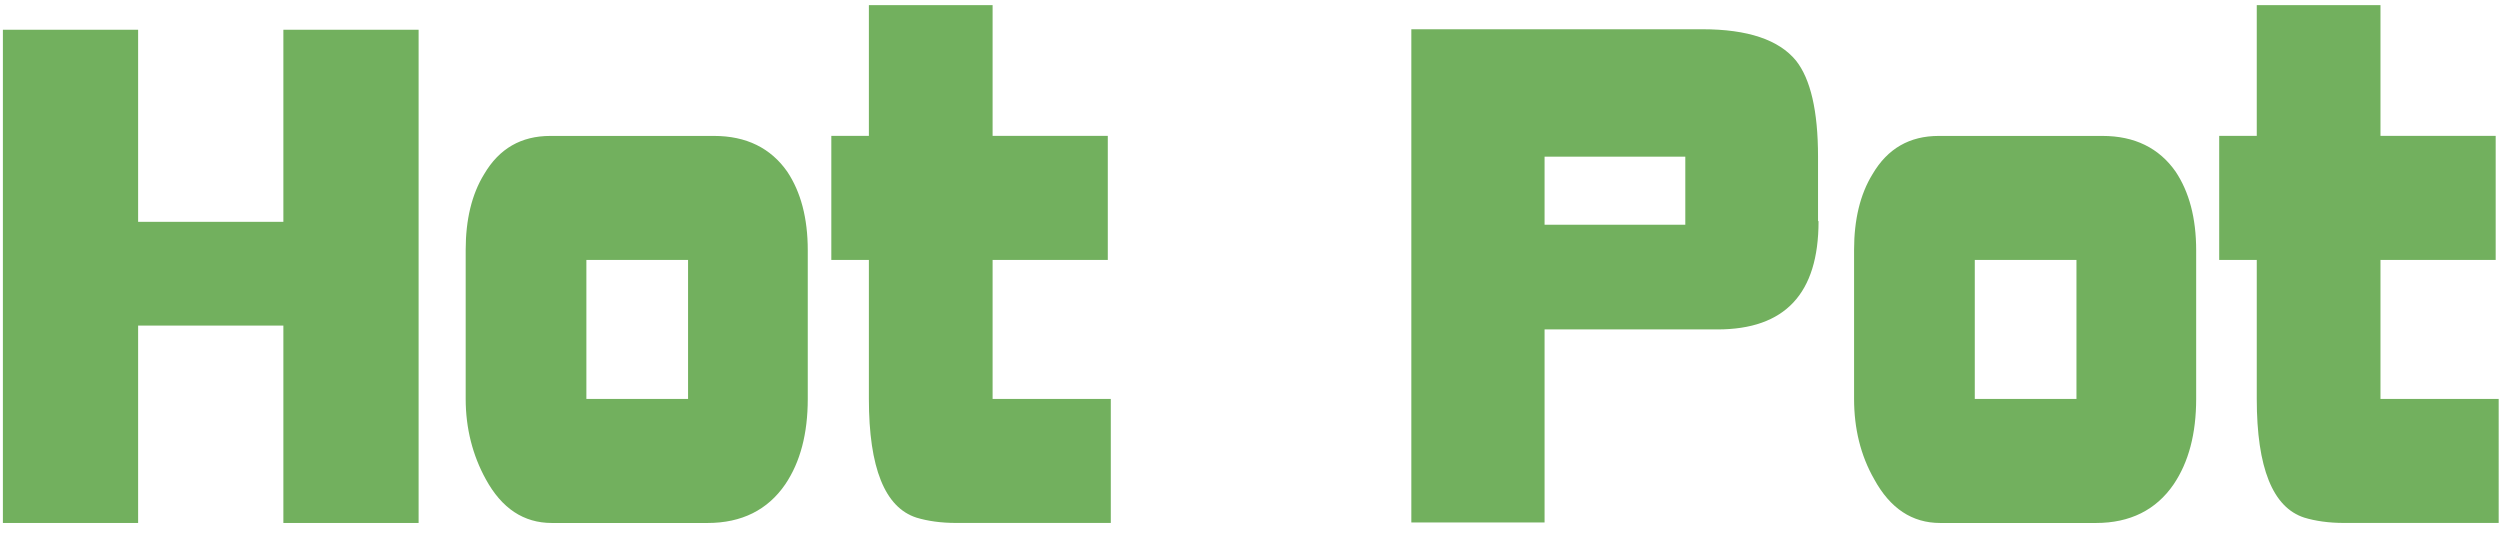
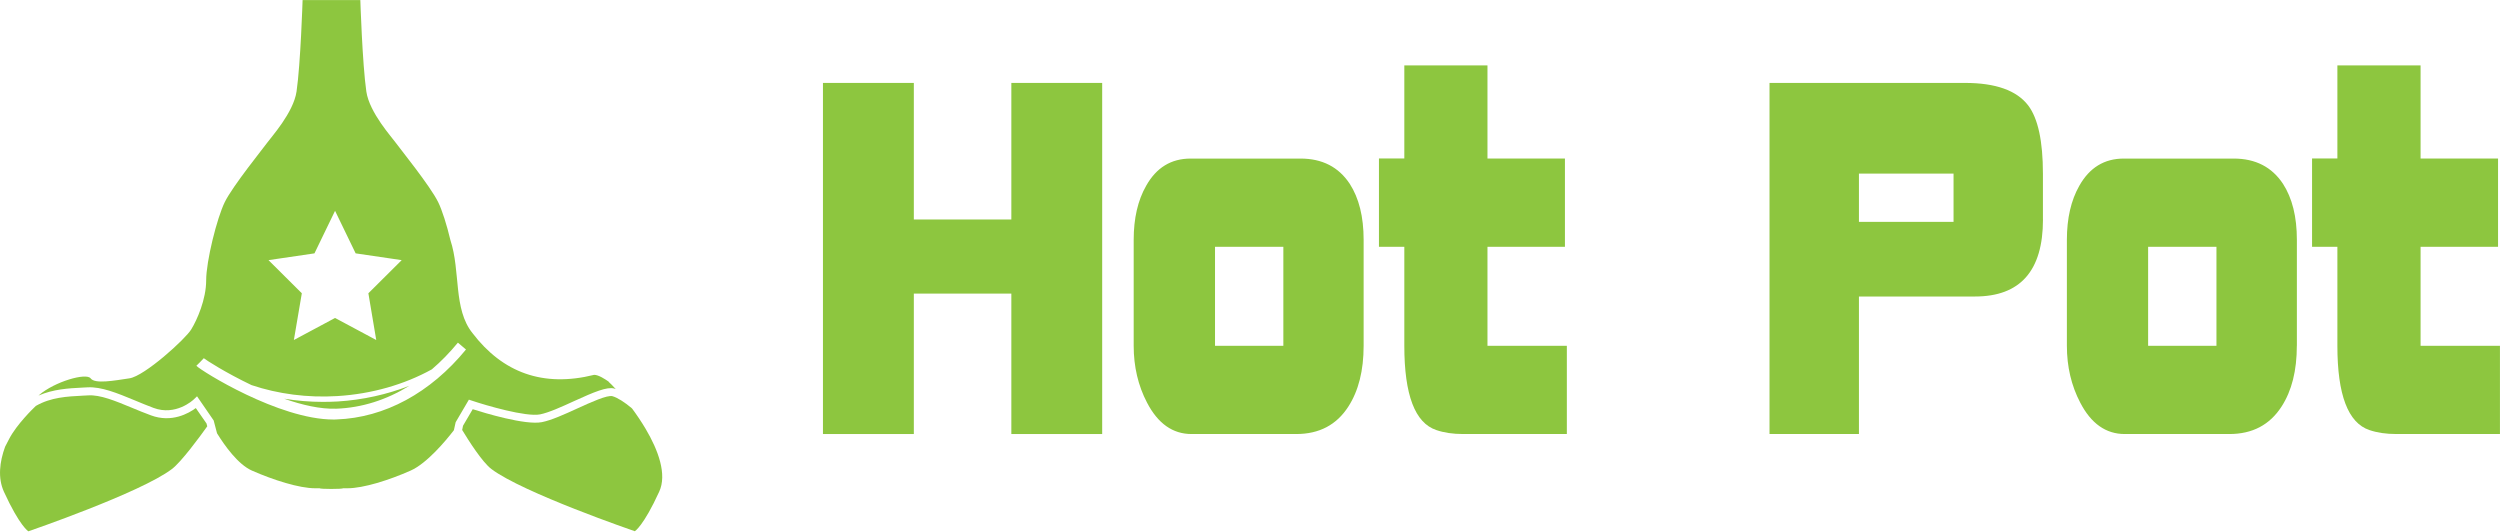
- <svg xmlns="http://www.w3.org/2000/svg" width="197" height="42" viewBox="0 0 197 42" fill="none">
-   <path d="M32.986 41.21H22.33V25.656H10.884V41.21H0.228V2.344H10.884V17.48H22.33V2.344H32.986V41.21Z" fill="#72B05E" />
-   <path d="M63.652 31.437C63.652 34.175 63.06 36.419 61.876 38.168C60.495 40.184 58.442 41.211 55.759 41.211H43.484C41.274 41.211 39.537 40.07 38.274 37.75C37.248 35.886 36.696 33.757 36.696 31.437V19.686C36.696 17.328 37.169 15.312 38.156 13.715C39.34 11.7 41.077 10.711 43.366 10.711H56.272C58.798 10.711 60.732 11.662 62.034 13.525C63.1 15.122 63.652 17.176 63.652 19.724V31.475V31.437ZM54.219 31.437V20.485H46.207V31.437H54.219Z" fill="#72B05E" />
-   <path d="M87.492 41.208H75.336C74.152 41.208 73.086 41.056 72.218 40.79C69.731 39.991 68.468 36.873 68.468 31.434V20.482H65.508V10.708H68.468V0.402H78.217V10.708H87.294V20.482H78.217V31.434H87.531V41.208H87.492Z" fill="#72B05E" />
-   <path d="M143.301 17.44C143.301 23.145 140.656 25.959 135.328 25.959H121.712V41.171H111.213V2.305H134.144C137.736 2.305 140.183 3.141 141.525 4.777C142.669 6.222 143.261 8.732 143.261 12.345V17.402L143.301 17.44ZM132.802 17.707V12.345H121.712V17.707H132.802Z" fill="#72B05E" />
-   <path d="M173.058 31.437C173.058 34.175 172.466 36.419 171.281 38.168C169.9 40.184 167.848 41.211 165.164 41.211H152.889C150.679 41.211 148.943 40.07 147.68 37.75C146.614 35.886 146.101 33.757 146.101 31.437V19.686C146.101 17.328 146.574 15.312 147.561 13.715C148.745 11.7 150.482 10.711 152.771 10.711H165.677C168.203 10.711 170.137 11.662 171.439 13.525C172.505 15.122 173.058 17.176 173.058 19.724V31.475V31.437ZM163.625 31.437V20.485H155.613V31.437H163.625Z" fill="#72B05E" />
-   <path d="M196.857 41.208H184.701C183.517 41.208 182.451 41.056 181.583 40.79C179.096 39.991 177.833 36.873 177.833 31.434V20.482H174.873V10.708H177.833V0.402H187.582V10.708H196.66V20.482H187.582V31.434H196.896V41.208H196.857Z" fill="#72B05E" />
+ <svg xmlns="http://www.w3.org/2000/svg" id="_Слой_2" data-name="Слой 2" viewBox="0 0 549.91 116.86">
+   <defs>
+     <style>
+       .cls-1 {
+         fill: #8dc63f;
+         stroke-width: 0px;
+       }
+     </style>
+   </defs>
+   <g id="Layer_1" data-name="Layer 1">
+     <g>
+       <polygon class="cls-1" points="242.44 95.47 222.46 95.47 222.46 64.58 201.01 64.58 201.01 95.47 181.02 95.47 181.02 18.24 201.01 18.24 201.01 48.28 222.46 48.28 222.46 18.24 242.44 18.24 242.44 95.47" />
+       <path class="cls-1" d="m282.29,54.28h-15.03v21.78h15.03v-21.78Zm17.66,21.78c0,5.46-1.13,9.92-3.36,13.37-2.59,4.03-6.41,6.04-11.46,6.04h-23.04c-4.13,0-7.39-2.3-9.78-6.9-1.96-3.74-2.94-7.92-2.94-12.51v-23.32c0-4.7.91-8.67,2.74-11.87,2.24-4,5.5-5.99,9.78-5.99h24.18c4.77,0,8.38,1.85,10.83,5.56,2.03,3.15,3.05,7.24,3.05,12.31v23.32Z" />
+       <path class="cls-1" d="m344.65,95.47h-22.83c-2.24,0-4.2-.29-5.88-.87-4.7-1.57-7.04-7.76-7.04-18.54v-21.78h-5.58v-19.42h5.58V14.38h18.29v20.49h17.04v19.42h-17.04v21.78h17.46v19.41Z" />
+       <path class="cls-1" d="m429.71,38.19h-20.81v10.62h20.81v-10.62Zm19.67,10.09c0,11.29-5,16.94-14.96,16.94h-25.52v30.25h-19.67V18.24h43c6.74,0,11.36,1.65,13.89,4.94,2.17,2.86,3.25,7.87,3.25,15.02v10.09Z" />
+       <path class="cls-1" d="m487.54,54.28h-15.03v21.78h15.03v-21.78Zm17.68,21.78c0,5.46-1.12,9.92-3.36,13.37-2.6,4.03-6.42,6.04-11.47,6.04h-23.03c-4.13,0-7.4-2.3-9.78-6.9-1.96-3.74-2.94-7.92-2.94-12.51v-23.32c0-4.7.91-8.67,2.73-11.87,2.25-4,5.51-5.99,9.78-5.99h24.2c4.76,0,8.38,1.85,10.83,5.56,2.03,3.15,3.05,7.24,3.05,12.31v23.32Z" />
+       <path class="cls-1" d="m549.91,95.47h-22.82c-2.25,0-4.21-.29-5.9-.87-4.7-1.57-7.05-7.76-7.05-18.54v-21.78h-5.57v-19.42h5.57V14.38h18.3v20.49h17.04v19.42h-17.04v21.78h17.46v19.41Z" />
+       <path class="cls-1" d="m139,89.85s-.03-.06-.06-.08c-1.55-1.3-3.1-2.3-4.21-2.62-1.13-.32-4.79,1.35-7.75,2.7-2.79,1.28-5.7,2.6-7.8,3.01-3.63.71-12.66-2.04-15.2-2.85l-2.13,3.63-.19.94c1.4,2.31,4.42,7.07,6.42,8.58,6.89,5.23,31.56,13.69,31.56,13.69,0,0,1.9-1.13,5.36-8.7,1.75-3.78-.18-9.09-2.99-13.83-.94-1.58-1.97-3.11-2.99-4.48" />
+       <path class="cls-1" d="m45.39,93.1l-2.32-3.34c-1.56,1.16-5.32,3.3-9.87,1.6-1.43-.53-2.81-1.09-4.12-1.64-3.79-1.57-7.06-2.92-9.68-2.75l-1.19.06c-3.45.18-7.01.35-10.33,2.26-.55.52-4.22,4.07-5.88,7.28l-.88,1.7c-1.21,3.33-1.64,6.87-.25,9.91,3.47,7.57,5.37,8.69,5.37,8.69,0,0,24.68-8.47,31.56-13.69,2.09-1.58,6.14-7.09,7.79-9.41l-.18-.66Z" />
+       <path class="cls-1" d="m74.04,92.27c-.23.01-.46.01-.68.01-12.03,0-29.12-10.71-30.17-11.82l.84-.83.8-.84c.42.37,4.8,3.2,10.5,5.92,5.81,1.95,12.31,2.82,18.9,2.41,7.51-.46,14.71-2.53,20.75-5.87,2.02-1.72,3.94-3.69,5.74-5.88l1.78,1.51c-7.82,9.55-17.92,15.01-28.46,15.38m-4.87-36.53l4.53-9.36,4.53,9.36,10.13,1.49-7.33,7.29,1.73,10.28-9.06-4.85-9.06,4.85,1.75-10.28-7.33-7.29,10.12-1.49Zm64.74,28.23c-.83-.57-2.25-1.51-3.21-1.51-11.25,2.81-20.14-.49-26.77-9.18-4.27-5.32-2.58-13.52-4.86-20.47-.39-1.68-.86-3.32-1.32-4.77-.47-1.45-.94-2.71-1.38-3.59-1.74-3.54-8.53-11.93-9.32-13.04-.78-1.13-5.78-6.59-6.47-11.27-.88-6.09-1.32-20.12-1.32-20.12h-12.7s-.44,14.03-1.33,20.12c-.68,4.68-5.68,10.14-6.46,11.27-.8,1.12-7.58,9.5-9.32,13.04-1.74,3.53-4.1,13.03-4.1,17.22s-2,8.7-3.28,10.79c-1.25,2.1-10.29,10.3-13.61,10.77-3.31.49-7.58,1.3-8.53,0-.95-1.27-7.89.7-11.37,3.71-.01.02-.06.05-.09.08,3.24-1.41,6.6-1.6,9.62-1.75l1.17-.06c3.03-.16,6.46,1.24,10.42,2.88,1.32.55,2.68,1.12,4.08,1.64,4.88,1.83,8.7-1.7,8.86-1.86l.72-.69,3.66,5.32.74,2.82c1.69,2.73,4.61,6.84,7.67,8.2,4.74,2.09,10.42,3.89,13.9,3.89h1.02c.04.2,5.07.2,5.11,0h1.01c3.48,0,9.15-1.79,13.88-3.89,3.54-1.57,7.67-6.48,9.51-8.88l.39-1.76,2.91-4.96.66.22c3.12,1.05,11.88,3.62,14.99,3.02,1.91-.38,4.72-1.65,7.44-2.9,4.47-2.04,7.3-3.23,8.91-2.78.09.03.22.08.31.12-.63-.7-1.17-1.24-1.58-1.61" />
+       <path class="cls-1" d="m71.01,88.4c-2.88,0-5.75-.25-8.51-.7,3.93,1.38,7.98,2.32,11.48,2.2,5.58-.2,11.04-1.93,16.08-5.05-4.89,1.91-10.24,3.12-15.76,3.46-1.1.06-2.2.09-3.28.09" />
+     </g>
+   </g>
</svg>
